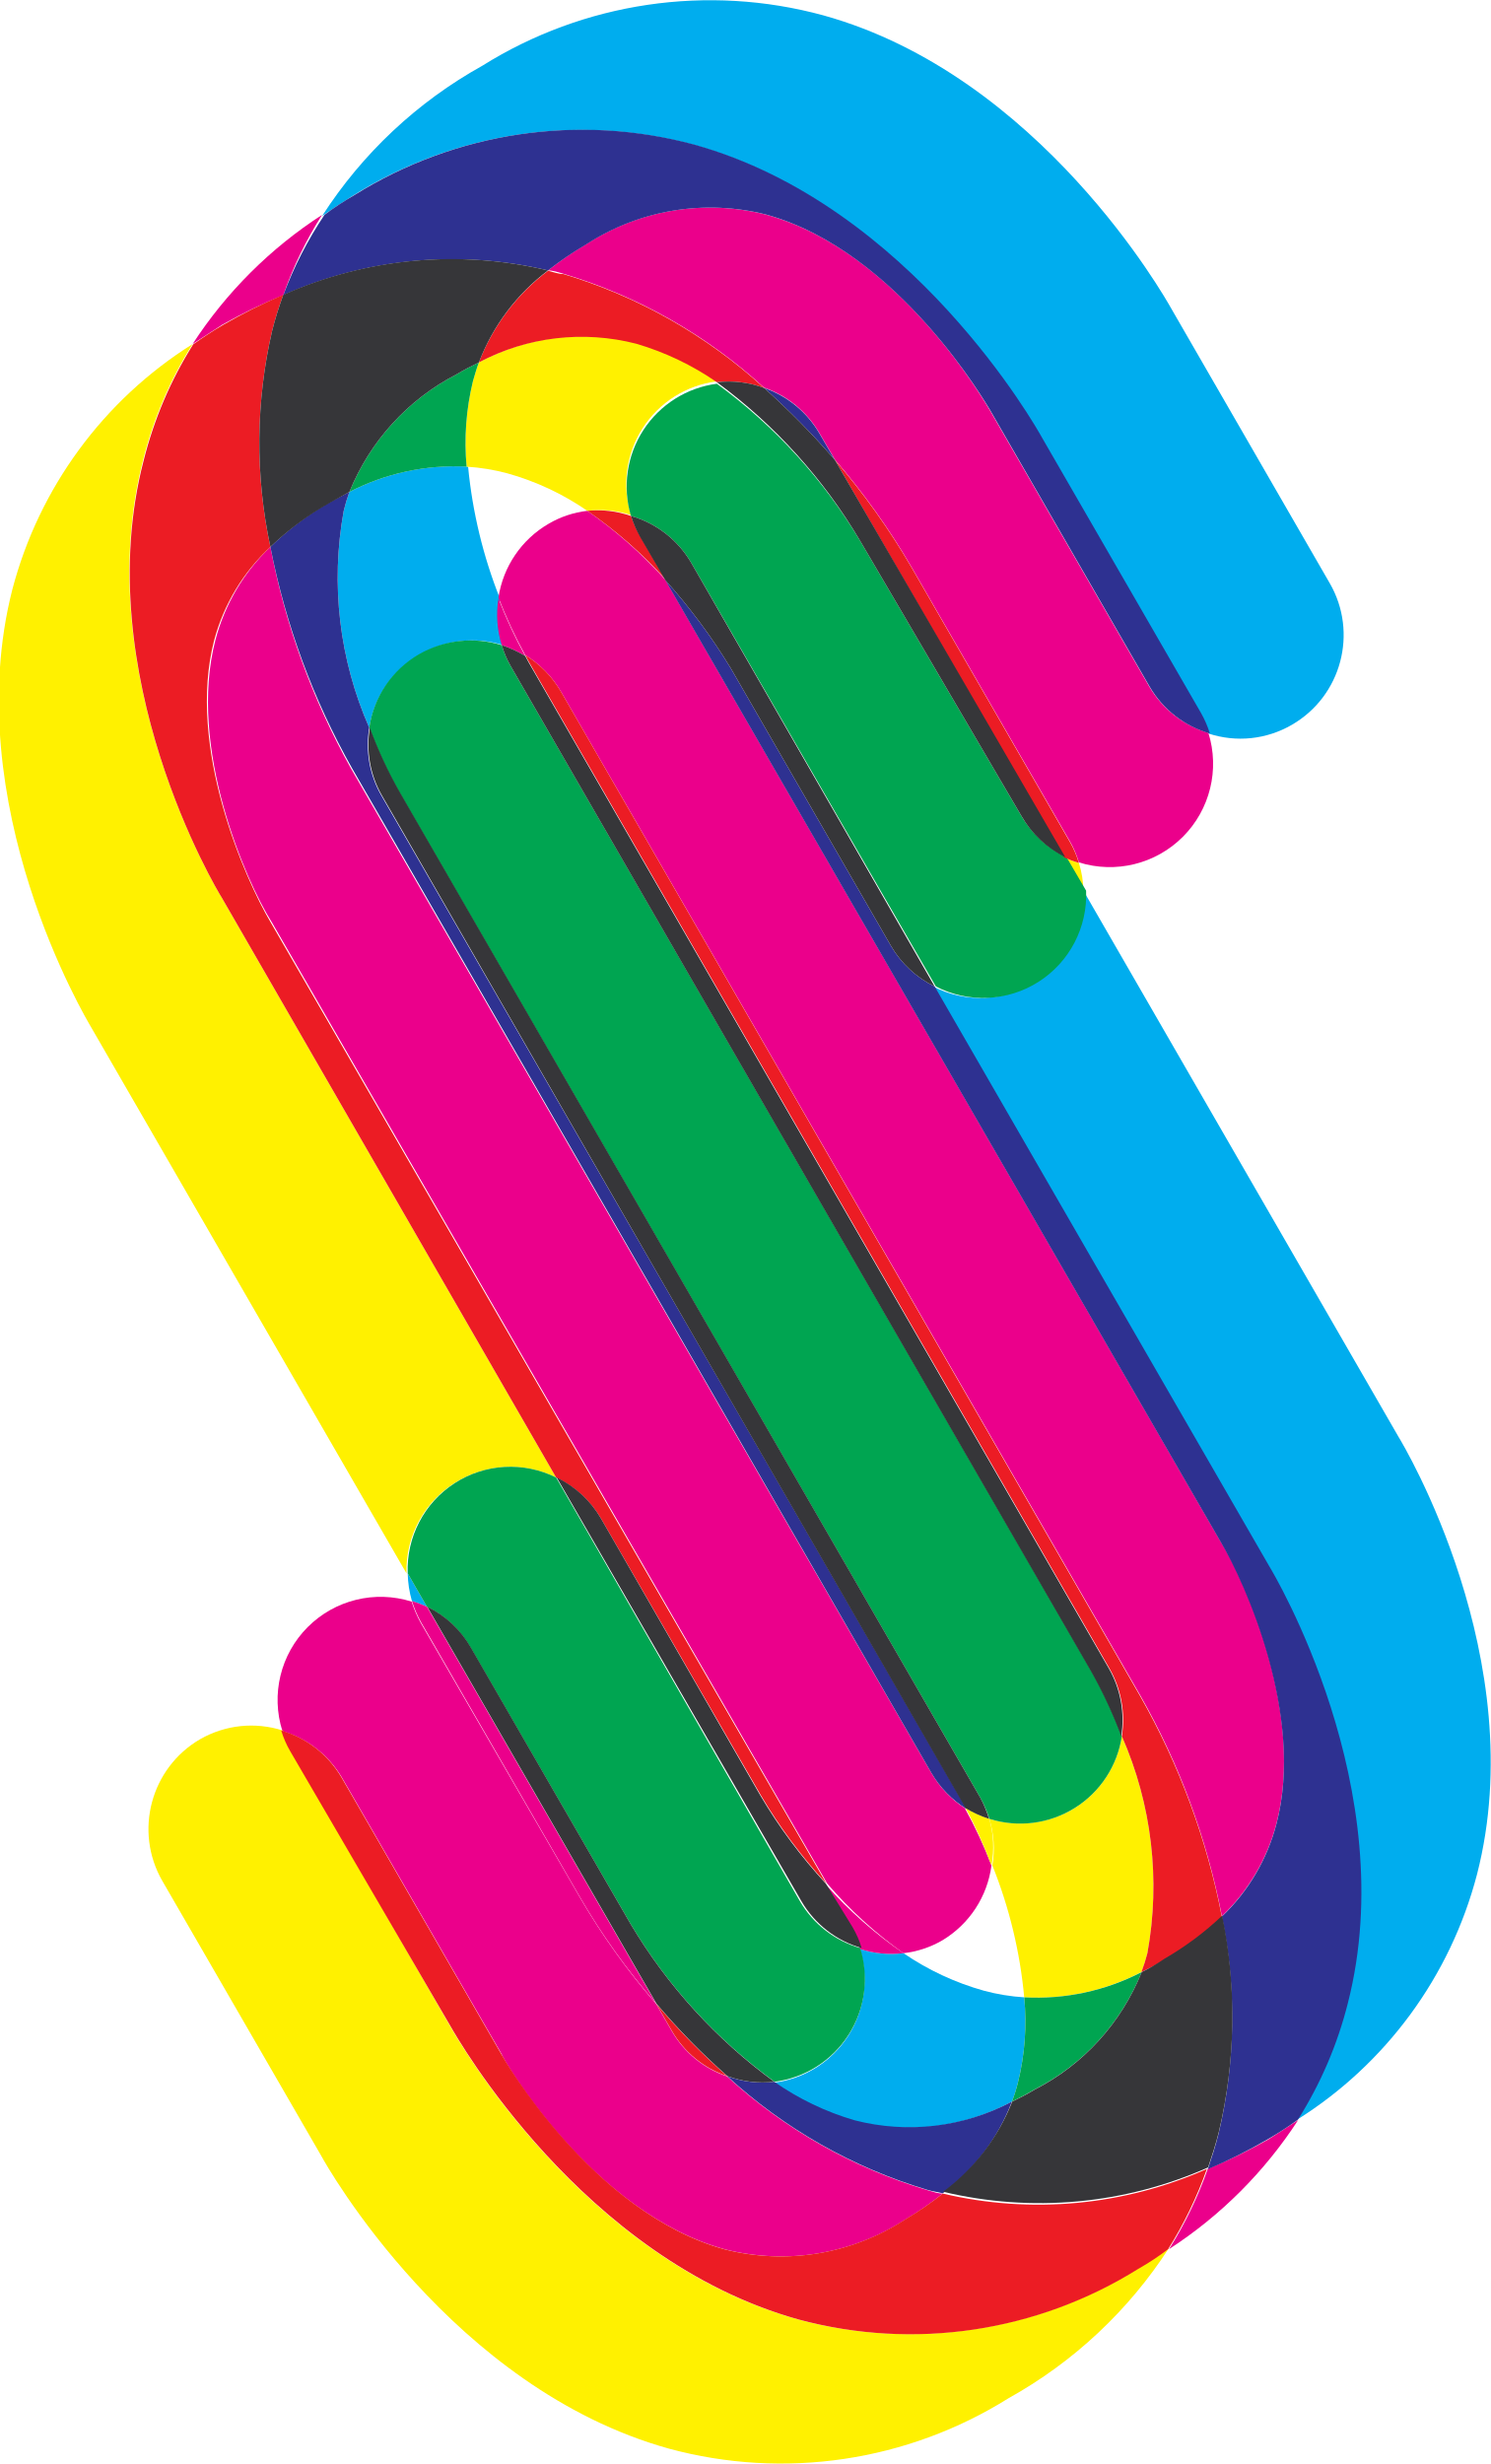
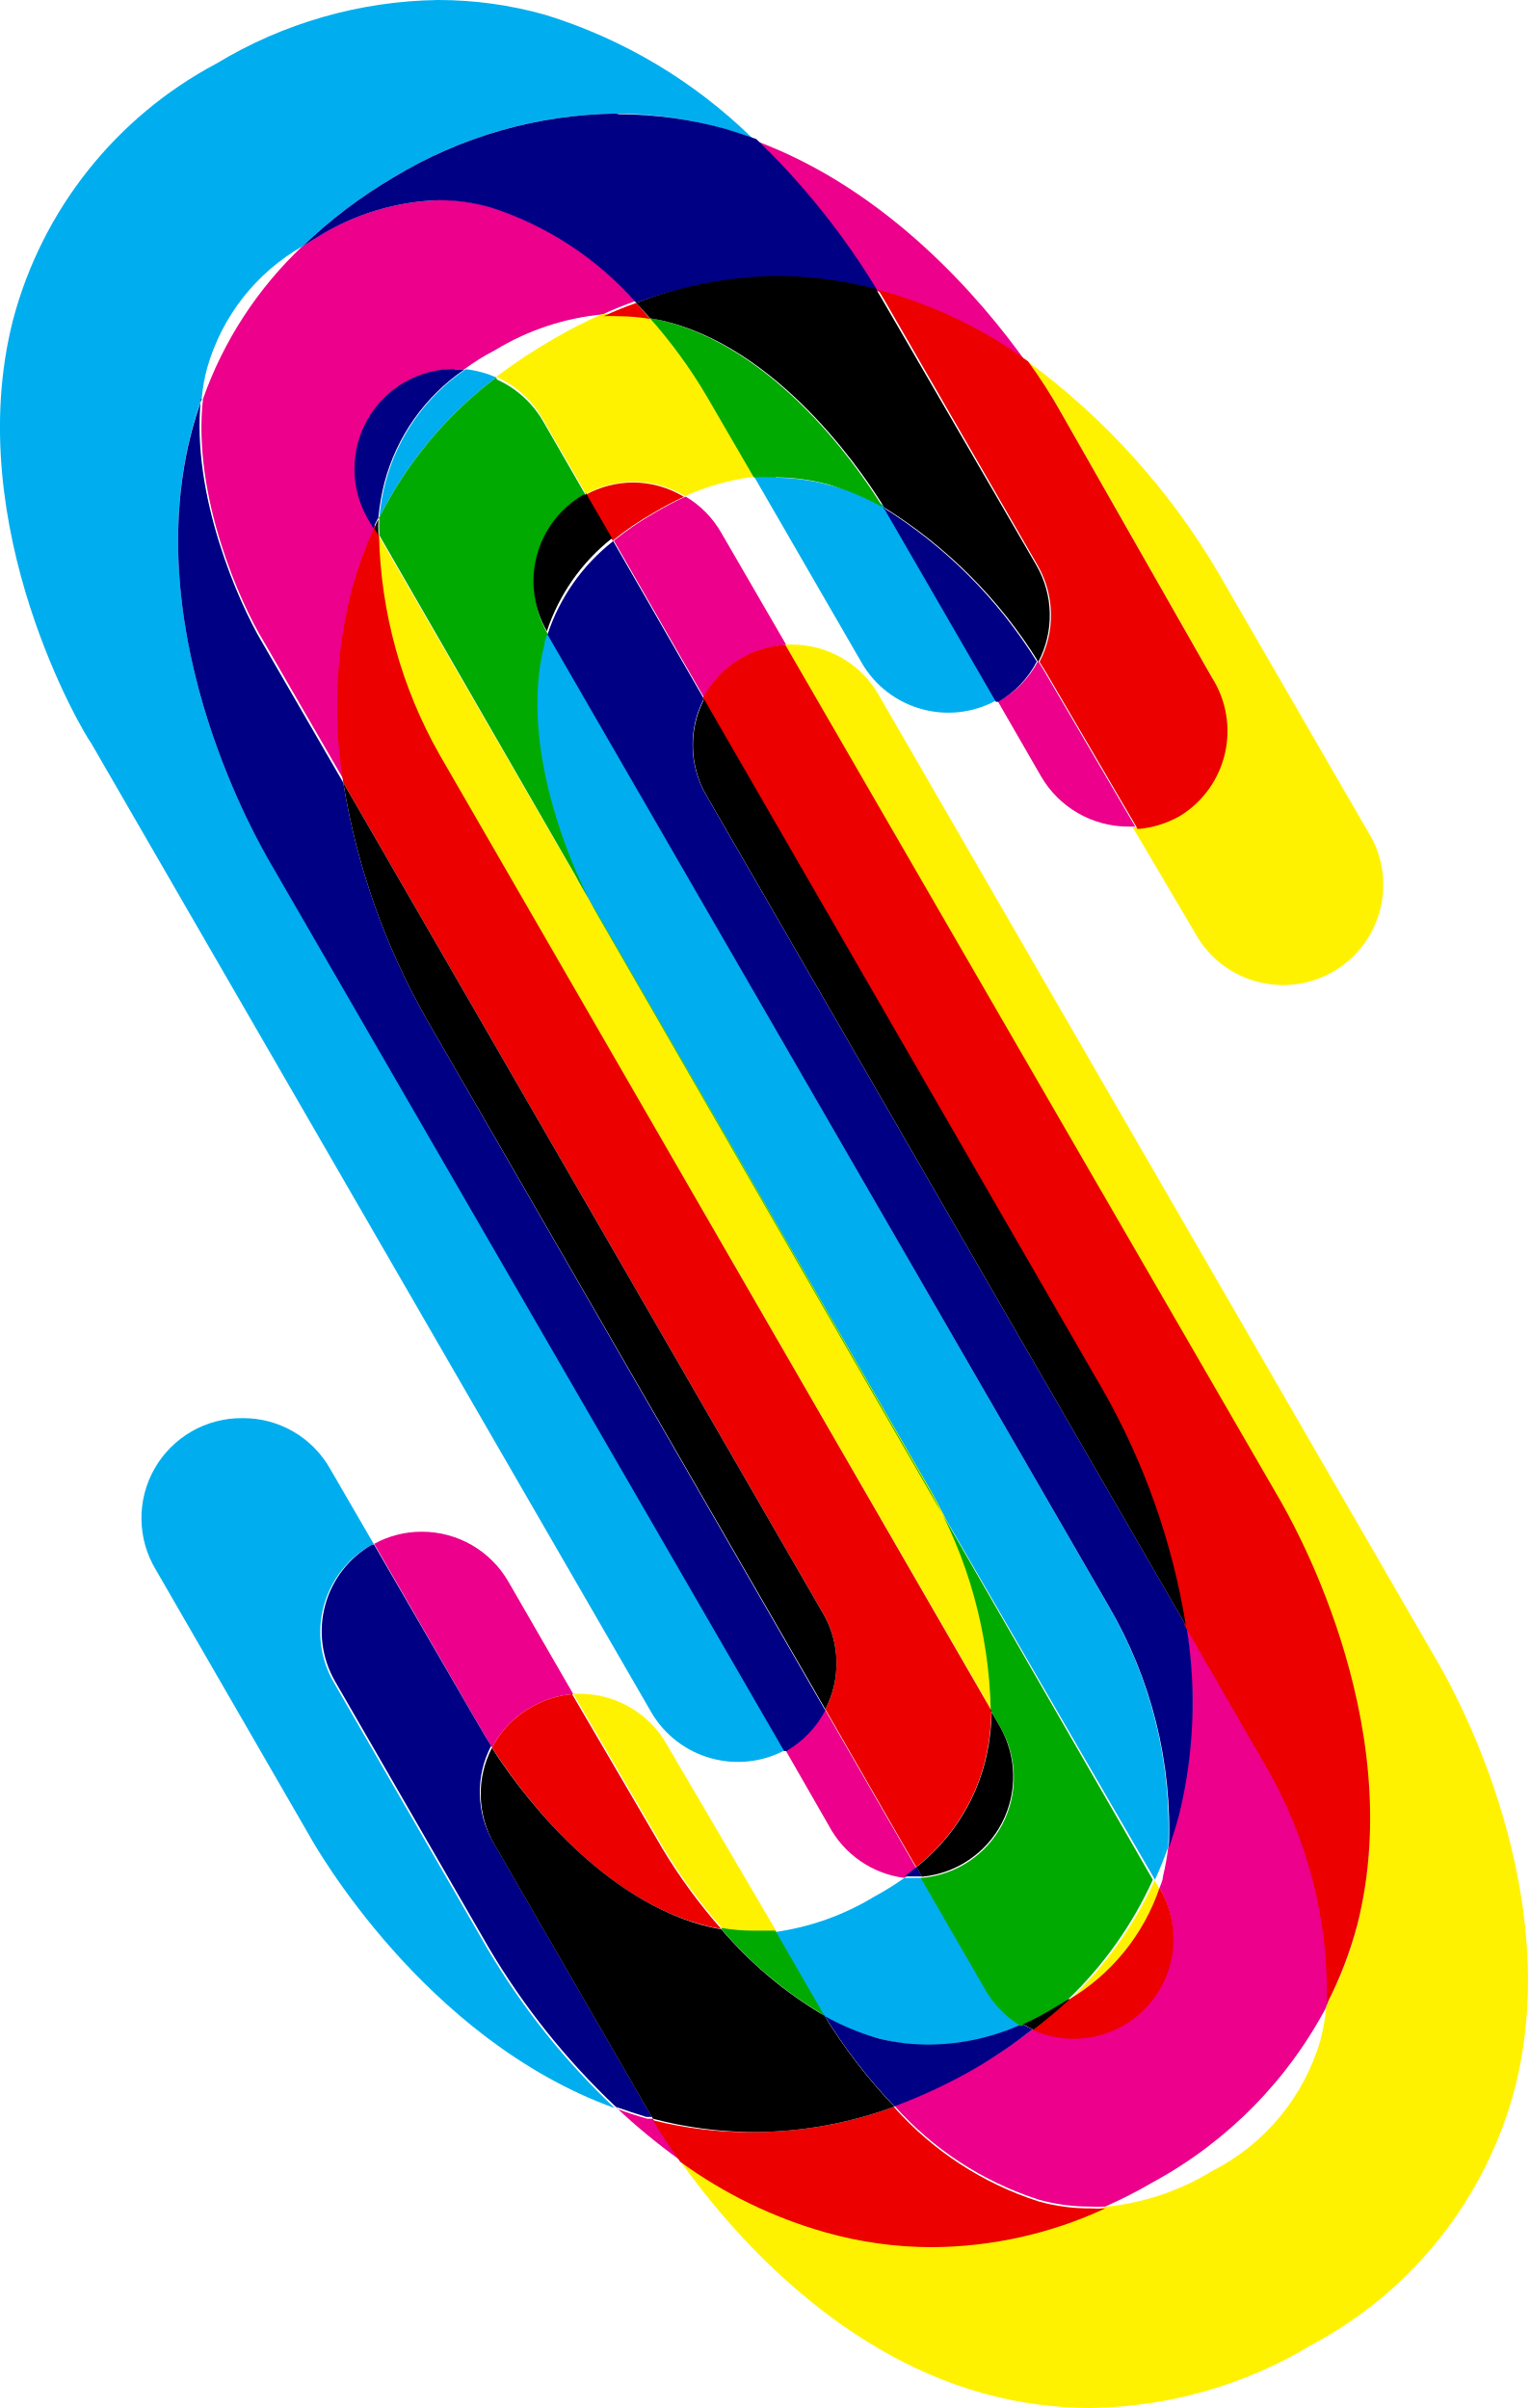
- <svg xmlns="http://www.w3.org/2000/svg" viewBox="0 0 49.62 82">
-   <defs>
-     <style>.cls-1{fill:none;}.cls-2{fill:#00adee;}.cls-3{fill:#eb008b;}.cls-4{fill:#2e3191;}.cls-5{fill:#fff100;}.cls-6{fill:#00a551;}.cls-7{fill:#ec1c24;}.cls-8{fill:#363639;}</style>
-   </defs>
-   <g id="Layer_2" data-name="Layer 2">
-     <g id="Layer_1-2" data-name="Layer 1">
-       <path class="cls-1" d="M15.53,15.53a16,16,0,0,0,1.06,4.39,3.43,3.43,0,0,1,1.67-2.46A3.28,3.28,0,0,1,19.55,17a8.9,8.9,0,0,0-2.67-1.28A7,7,0,0,0,15.53,15.53Z" />
-       <path class="cls-1" d="M31.37,64.54a3.27,3.27,0,0,1-1.3.43,9.07,9.07,0,0,0,2.68,1.28,6.81,6.81,0,0,0,1.34.22A15.61,15.61,0,0,0,33,62.08,3.42,3.42,0,0,1,31.37,64.54Z" />
-       <path class="cls-2" d="M11.63,16.37a5.79,5.79,0,0,0-.19.63,12.41,12.41,0,0,0,.85,7.22A3.39,3.39,0,0,1,14,21.77a3.47,3.47,0,0,1,2.75-.3,3.41,3.41,0,0,1-.11-1.55,16,16,0,0,1-1.06-4.39A7.63,7.63,0,0,0,11.63,16.37Z" />
-       <path class="cls-2" d="M23.05,4.81c7.23,2,11.41,9.44,11.58,9.75l5.29,9.16a3.52,3.52,0,0,1,.3.69A3.4,3.4,0,0,0,43,24.12a3.45,3.45,0,0,0,1.26-4.71l-5.28-9.15c-.18-.32-4.36-7.75-11.58-9.75A14.3,14.3,0,0,0,16.05,2.19a15,15,0,0,0-5.33,5c.33-.23.67-.45,1-.66A14.31,14.31,0,0,1,23.05,4.81Z" />
-       <path class="cls-2" d="M33.68,69.94a5.1,5.1,0,0,0,.2-.63,8.43,8.43,0,0,0,.21-2.84,6.81,6.81,0,0,1-1.34-.22A9.07,9.07,0,0,1,30.07,65a3.39,3.39,0,0,1-1.45-.14,3.45,3.45,0,0,1-2.85,4.45,9.15,9.15,0,0,0,2.67,1.28A7.28,7.28,0,0,0,33.68,69.94Z" />
-       <path class="cls-2" d="M13.57,52.36a3.6,3.6,0,0,0,.14.92,4.29,4.29,0,0,1,.5.19Z" />
-       <path class="cls-2" d="M46.55,47.82,36.06,29.64a3.43,3.43,0,0,1-5,3.19l11.14,19.3c.14.23,4.44,7.42,2.62,14.55a13.36,13.36,0,0,1-1.66,3.87,13.74,13.74,0,0,0,6-8.17C51,55.24,46.7,48.06,46.55,47.82Z" />
-       <path class="cls-3" d="M9.43,9.82a12.9,12.9,0,0,1,1.29-2.67,14.59,14.59,0,0,0-4.31,4.3c.34-.22.67-.44,1-.65A18.3,18.3,0,0,1,9.43,9.82Z" />
-       <path class="cls-3" d="M30.07,65a3.27,3.27,0,0,0,1.3-.43A3.42,3.42,0,0,0,33,62.08a14.87,14.87,0,0,0-.89-1.91A3.45,3.45,0,0,1,31,59L11.68,25.57A24.55,24.55,0,0,1,9,18.2a6.55,6.55,0,0,0-1.83,3.1c-.93,3.57,1,8,1.87,9.38l18.49,32A14.06,14.06,0,0,0,30.07,65Z" />
-       <path class="cls-3" d="M38.26,22.86l-5.32-9.22c-.06-.09-3-5.29-7.45-6.5a7.58,7.58,0,0,0-6,1A11.11,11.11,0,0,0,18.24,9c.17,0,.34.06.51.11a17.22,17.22,0,0,1,6.68,3.79,3.43,3.43,0,0,1,1.84,1.51l.52.89a23.82,23.82,0,0,1,2.54,3.56L35.61,28a3.28,3.28,0,0,1,.3.7,3.44,3.44,0,0,0,4.31-4.31A3.41,3.41,0,0,1,38.26,22.86Z" />
-       <path class="cls-4" d="M31,59a3.45,3.45,0,0,0,1.17,1.2,2.6,2.6,0,0,0-.13-.24L12.69,26.47a3.39,3.39,0,0,1-.4-2.25A12.41,12.41,0,0,1,11.44,17a5.79,5.79,0,0,1,.19-.63l-.74.39A9.9,9.9,0,0,0,9,18.2a24.55,24.55,0,0,0,2.72,7.37Z" />
-       <path class="cls-4" d="M18.24,9a11.11,11.11,0,0,1,1.26-.86,7.58,7.58,0,0,1,6-1c4.42,1.21,7.39,6.41,7.45,6.5l5.32,9.22a3.41,3.41,0,0,0,2,1.55,3.52,3.52,0,0,0-.3-.69l-5.29-9.16c-.17-.31-4.35-7.74-11.58-9.75a14.31,14.31,0,0,0-11.3,1.68c-.36.21-.7.43-1,.66A12.9,12.9,0,0,0,9.43,9.82,13.8,13.8,0,0,1,18.24,9Z" />
-       <path class="cls-3" d="M30.07,65a14.06,14.06,0,0,1-2.58-2.28l.83,1.45a3.21,3.21,0,0,1,.3.69A3.39,3.39,0,0,0,30.07,65Z" />
-       <path class="cls-4" d="M27.79,15.31l-.52-.89a3.43,3.43,0,0,0-1.84-1.51A26.4,26.4,0,0,1,27.79,15.31Z" />
-       <path class="cls-3" d="M11.37,59.14l5.32,9.21c0,.1,3,5.3,7.45,6.51a7.58,7.58,0,0,0,6-1A11,11,0,0,0,31.38,73c-.16,0-.33-.06-.5-.11a17.08,17.08,0,0,1-6.68-3.79,3.36,3.36,0,0,1-1.84-1.51l-.52-.9a23.17,23.17,0,0,1-2.54-3.55L14,54a3.88,3.88,0,0,1-.3-.7,3.43,3.43,0,0,0-4.3,4.31A3.44,3.44,0,0,1,11.37,59.14Z" />
-       <path class="cls-3" d="M19.55,17a3.28,3.28,0,0,0-1.29.43,3.43,3.43,0,0,0-1.67,2.46,16.37,16.37,0,0,0,.89,1.91A3.48,3.48,0,0,1,18.66,23l19.28,33.4a24.12,24.12,0,0,1,2.73,7.37,6.53,6.53,0,0,0,1.82-3.1c.93-3.57-1-8-1.87-9.38l-18.48-32A14.83,14.83,0,0,0,19.55,17Z" />
-       <path class="cls-3" d="M40.2,72.18a13.43,13.43,0,0,1-1.29,2.67,14.56,14.56,0,0,0,4.3-4.3c-.33.22-.67.44-1,.65A18.17,18.17,0,0,1,40.2,72.18Z" />
-       <path class="cls-3" d="M16.7,21.47a3.93,3.93,0,0,1,.78.36,16.37,16.37,0,0,1-.89-1.91A3.41,3.41,0,0,0,16.7,21.47Z" />
-       <path class="cls-4" d="M33.68,69.94a7.28,7.28,0,0,1-5.24.62,9.15,9.15,0,0,1-2.67-1.28,3.34,3.34,0,0,1-1.57-.19,17.08,17.08,0,0,0,6.68,3.79c.17.05.34.07.5.11A6.85,6.85,0,0,0,33.68,69.94Z" />
-       <path class="cls-3" d="M19.3,63.13a23.17,23.17,0,0,0,2.54,3.55L14.21,53.47a4.29,4.29,0,0,0-.5-.19,3.88,3.88,0,0,0,.3.7Z" />
-       <path class="cls-4" d="M42.25,52.13,31.11,32.83a3.41,3.41,0,0,1-1.46-1.36l-5.32-9.22a19.72,19.72,0,0,0-2.19-2.95l18.48,32c.84,1.4,2.8,5.81,1.87,9.38a6.53,6.53,0,0,1-1.82,3.1A16.67,16.67,0,0,1,40.56,71c-.1.41-.23.8-.36,1.19a18.17,18.17,0,0,0,2-1c.36-.21.7-.43,1-.65a13.36,13.36,0,0,0,1.66-3.87C46.69,59.55,42.39,52.36,42.25,52.13Z" />
-       <path class="cls-5" d="M15.27,49.27a3.45,3.45,0,0,1,3.24-.1L7.38,29.87c-.15-.23-4.45-7.42-2.62-14.55a13.34,13.34,0,0,1,1.65-3.87,13.78,13.78,0,0,0-6,8.17c-1.82,7.14,2.48,14.32,2.62,14.56l10.5,18.18A3.43,3.43,0,0,1,15.27,49.27Z" />
-       <path class="cls-5" d="M36.06,29.64a3.22,3.22,0,0,0-.15-.92,4.29,4.29,0,0,1-.5-.19Z" />
-       <path class="cls-5" d="M15.94,12.06c-.08.21-.14.42-.2.63a8.7,8.7,0,0,0-.21,2.84,7,7,0,0,1,1.35.22A8.9,8.9,0,0,1,19.55,17a3.38,3.38,0,0,1,1.45.14,3.45,3.45,0,0,1,2.86-4.45,9.33,9.33,0,0,0-2.68-1.28A7.29,7.29,0,0,0,15.94,12.06Z" />
-       <path class="cls-6" d="M15.53,15.53a8.7,8.7,0,0,1,.21-2.84c.06-.21.12-.42.2-.63-.25.12-.5.25-.75.4a7.62,7.62,0,0,0-3.56,3.91A7.63,7.63,0,0,1,15.53,15.53Z" />
-       <path class="cls-6" d="M34,27.16,28.63,18a17.76,17.76,0,0,0-4.77-5.23A3.45,3.45,0,0,0,21,17.17a3.41,3.41,0,0,1,2,1.55l8.15,14.11a3.43,3.43,0,0,0,5-3.19l-.65-1.11A3.43,3.43,0,0,1,34,27.16Z" />
-       <path class="cls-6" d="M15.67,54.84,21,64.05a17.7,17.7,0,0,0,4.78,5.23,3.45,3.45,0,0,0,2.85-4.45,3.41,3.41,0,0,1-2-1.55L18.51,49.17a3.42,3.42,0,0,0-4.94,3.19l.64,1.11A3.38,3.38,0,0,1,15.67,54.84Z" />
-       <path class="cls-7" d="M15.94,12.06a7.29,7.29,0,0,1,5.24-.62,9.33,9.33,0,0,1,2.68,1.28,3.36,3.36,0,0,1,1.57.19,17.22,17.22,0,0,0-6.68-3.79c-.17,0-.34-.07-.51-.11A6.92,6.92,0,0,0,15.94,12.06Z" />
-       <path class="cls-7" d="M30.33,18.87a23.82,23.82,0,0,0-2.54-3.56l7.62,13.22a4.29,4.29,0,0,0,.5.19,3.28,3.28,0,0,0-.3-.7Z" />
-       <path class="cls-7" d="M7.38,29.87l11.13,19.3A3.43,3.43,0,0,1,20,50.53l5.32,9.21a17.23,17.23,0,0,0,2.19,2.95L9,30.68c-.83-1.4-2.8-5.81-1.87-9.38A6.55,6.55,0,0,1,9,18.2,16.5,16.5,0,0,1,9.06,11a11.74,11.74,0,0,1,.37-1.19,18.3,18.3,0,0,0-2,1c-.36.21-.69.43-1,.65a13.34,13.34,0,0,0-1.65,3.87C2.93,22.45,7.23,29.64,7.38,29.87Z" />
-       <path class="cls-8" d="M11.63,16.37a7.62,7.62,0,0,1,3.56-3.91c.25-.15.5-.28.75-.4A6.92,6.92,0,0,1,18.24,9a13.8,13.8,0,0,0-8.81.81A11.74,11.74,0,0,0,9.06,11,16.5,16.5,0,0,0,9,18.2a9.9,9.9,0,0,1,1.93-1.44Z" />
-       <path class="cls-8" d="M23.86,12.72A17.76,17.76,0,0,1,28.63,18L34,27.16a3.43,3.43,0,0,0,1.46,1.37L27.79,15.31a26.4,26.4,0,0,0-2.36-2.4A3.36,3.36,0,0,0,23.86,12.72Z" />
-       <path class="cls-8" d="M27.49,62.69a17.23,17.23,0,0,1-2.19-2.95L20,50.53a3.43,3.43,0,0,0-1.47-1.36l8.15,14.11a3.41,3.41,0,0,0,2,1.55,3.21,3.21,0,0,0-.3-.69Z" />
-       <path class="cls-7" d="M21,17.17A3.38,3.38,0,0,0,19.55,17a14.83,14.83,0,0,1,2.59,2.27l-.84-1.44A3.79,3.79,0,0,1,21,17.17Z" />
-       <path class="cls-7" d="M21.84,66.68l.52.9a3.36,3.36,0,0,0,1.84,1.51A23,23,0,0,1,21.84,66.68Z" />
-       <path class="cls-8" d="M25.77,69.28A17.7,17.7,0,0,1,21,64.05l-5.32-9.21a3.38,3.38,0,0,0-1.46-1.37l7.63,13.21a23,23,0,0,0,2.36,2.41A3.34,3.34,0,0,0,25.77,69.28Z" />
-       <path class="cls-8" d="M21,17.17a3.79,3.79,0,0,0,.3.69l.84,1.44a19.72,19.72,0,0,1,2.19,2.95l5.32,9.22a3.41,3.41,0,0,0,1.46,1.36L23,18.72A3.41,3.41,0,0,0,21,17.17Z" />
-       <path class="cls-5" d="M26.57,77.19c-7.22-2-11.4-9.44-11.58-9.75L9.71,58.28a3.21,3.21,0,0,1-.3-.69,3.42,3.42,0,0,0-2.75.29A3.46,3.46,0,0,0,5.4,62.59l5.29,9.15c.17.32,4.35,7.74,11.58,9.75a14.27,14.27,0,0,0,11.3-1.68,15.08,15.08,0,0,0,5.34-5c-.34.23-.67.45-1,.66A14.31,14.31,0,0,1,26.57,77.19Z" />
-       <path class="cls-5" d="M35.67,60.23a3.45,3.45,0,0,1-2.74.3,3.4,3.4,0,0,1,.1,1.55,15.61,15.61,0,0,1,1.06,4.39,7.61,7.61,0,0,0,3.9-.84,5.8,5.8,0,0,0,.2-.63,12.41,12.41,0,0,0-.85-7.22A3.43,3.43,0,0,1,35.67,60.23Z" />
-       <path class="cls-6" d="M17,22.17a3.28,3.28,0,0,1-.3-.7,3.47,3.47,0,0,0-2.75.3,3.39,3.39,0,0,0-1.66,2.45,14.35,14.35,0,0,0,1,2.15L32.63,59.83a3.88,3.88,0,0,1,.3.7,3.42,3.42,0,0,0,4.41-2.75,15.43,15.43,0,0,0-1-2.15Z" />
-       <path class="cls-6" d="M34.09,66.47a8.43,8.43,0,0,1-.21,2.84,5.1,5.1,0,0,1-.2.63c.25-.12.5-.25.75-.4A7.53,7.53,0,0,0,38,65.63,7.61,7.61,0,0,1,34.09,66.47Z" />
-       <path class="cls-5" d="M32.93,60.53a3.76,3.76,0,0,1-.79-.36A14.87,14.87,0,0,1,33,62.08,3.4,3.4,0,0,0,32.93,60.53Z" />
-       <path class="cls-8" d="M32.63,59.83,13.31,26.37a14.35,14.35,0,0,1-1-2.15,3.39,3.39,0,0,0,.4,2.25L32,59.93a2.6,2.6,0,0,1,.13.24,3.76,3.76,0,0,0,.79.36A3.88,3.88,0,0,0,32.63,59.83Z" />
-       <path class="cls-7" d="M31.38,73a11,11,0,0,1-1.25.86,7.58,7.58,0,0,1-6,1c-4.43-1.21-7.4-6.41-7.45-6.51l-5.32-9.21a3.44,3.44,0,0,0-2-1.55,3.21,3.21,0,0,0,.3.69L15,67.44c.18.31,4.36,7.74,11.58,9.75a14.31,14.31,0,0,0,11.3-1.68c.37-.21.7-.43,1-.66a13.43,13.43,0,0,0,1.29-2.67A13.82,13.82,0,0,1,31.38,73Z" />
-       <path class="cls-7" d="M18.66,23a3.48,3.48,0,0,0-1.18-1.2l.13.24L36.93,55.53a3.46,3.46,0,0,1,.41,2.25A12.41,12.41,0,0,1,38.19,65a5.8,5.8,0,0,1-.2.63q.38-.18.75-.39a10.21,10.21,0,0,0,1.93-1.44,24.12,24.12,0,0,0-2.73-7.37Z" />
-       <path class="cls-8" d="M17,22.17,36.32,55.63a15.43,15.43,0,0,1,1,2.15,3.46,3.46,0,0,0-.41-2.25L17.61,22.07l-.13-.24a3.93,3.93,0,0,0-.78-.36A3.28,3.28,0,0,0,17,22.17Z" />
-       <path class="cls-8" d="M38,65.63a7.53,7.53,0,0,1-3.56,3.91c-.25.15-.5.28-.75.4a6.85,6.85,0,0,1-2.3,3,13.82,13.82,0,0,0,8.82-.81c.13-.39.26-.78.36-1.19a16.67,16.67,0,0,0,.11-7.19,10.21,10.21,0,0,1-1.93,1.44Q38.37,65.45,38,65.63Z" />
-     </g>
-   </g>
+ <svg xmlns="http://www.w3.org/2000/svg" viewBox="0 0 50.47 79.5">
+   <path d="m27.24 56.43a3.36 3.36 0 0 1 -1.24 1.34h-.08l1.44 2.51a3.3 3.3 0 0 0 2.49 1.72l.4-.31-3-5.21m7-34.63a3.25 3.25 0 0 1 -1.25 1.28h-.08l1.44 2.5a3.33 3.33 0 0 0 2.87 1.66h.24l-3-5.13-.24-.39m-19.75-15.16a8 8 0 0 0 -4 1.21l-.49.3a12.79 12.79 0 0 0 -3.29 5.05c-.36 3.21 1.25 6.78 2 8l2.7 4.67a15.6 15.6 0 0 1 .23-6.17 12.53 12.53 0 0 1 .79-2.23l-.18-.31a3.3 3.3 0 0 1 2.76-4.95h.34c.29-.21.61-.42 1-.62a8.32 8.32 0 0 1 3.55-1.18c.36-.17.72-.31 1.08-.44a10.8 10.8 0 0 0 -4.76-3.1 6.3 6.3 0 0 0 -1.71-.24m10.41-2a24.45 24.45 0 0 1 4 5l.2.06a15 15 0 0 1 4.78 2.33c-1.52-2.14-4.61-5.75-9-7.36" fill="#ec008c" />
+   <path d="m20.33 69.57a20.78 20.78 0 0 0 2.12 1.75c-.42-.6-.73-1.08-.9-1.37h-.19c-.35-.1-.69-.21-1-.33m18.78-15.96a15.6 15.6 0 0 1 -.23 6.17c-.1.39-.22.77-.35 1.14a8.37 8.37 0 0 1 -.18 1c0 .12-.07.24-.11.36a3.3 3.3 0 0 1 -1.21 4.51 3.27 3.27 0 0 1 -1.65.44 3.34 3.34 0 0 1 -1.33-.28 17.1 17.1 0 0 1 -1.88 1.26 17.52 17.52 0 0 1 -2.68 1.26 10.8 10.8 0 0 0 4.76 3.1 6.18 6.18 0 0 0 1.71.23 4.1 4.1 0 0 0 .49 0 16.18 16.18 0 0 0 1.6-.82 14.09 14.09 0 0 0 5.75-5.87 14.89 14.89 0 0 0 -2-7.84l-2.69-4.67m-25.22-3.08a3.24 3.24 0 0 0 -1.57.4l3.65 6.33.24.4a3.21 3.21 0 0 1 1.28-1.33 3.28 3.28 0 0 1 1.4-.44l-2.14-3.71a3.29 3.29 0 0 0 -2.86-1.65m8.69-34.17a11.35 11.35 0 0 0 -1 .53 10 10 0 0 0 -1.35.92l3 5.22a3.23 3.23 0 0 1 1.28-1.34 3.36 3.36 0 0 1 1.41-.44l-2.15-3.71a3.28 3.28 0 0 0 -1.16-1.18" fill="#ec008c" />
+   <path d="m25.6 15.72a5.79 5.79 0 0 0 -.72 0l3.56 6.16a3.3 3.3 0 0 0 4.43 1.25l-3.66-6.33s0-.05-.07-.13a8.54 8.54 0 0 0 -1.82-.67 6.72 6.72 0 0 0 -1.72-.23m-11.15-15.77a14.51 14.51 0 0 0 -7.31 2.1 13.49 13.49 0 0 0 -6.71 8.46c-1.75 6.85 2.38 13.74 2.57 13.96l18.49 32a3.31 3.31 0 0 0 4.44 1.25l-17.11-29.49c-.13-.23-4.26-7.12-2.51-14 .1-.39.22-.77.35-1.14a5.67 5.67 0 0 1 .18-1 6.76 6.76 0 0 1 3.16-4.02 16.08 16.08 0 0 1 3-2.27 14.51 14.51 0 0 1 7.31-2.1 13.36 13.36 0 0 1 3.53.49c.35.1.69.21 1 .33a16.88 16.88 0 0 0 -6.84-4.08 13 13 0 0 0 -3.55-.49" fill="#00aeef" />
+   <path d="m29.14 16.71c0 .08.07.12.07.13l3.66 6.33h.08a3.25 3.25 0 0 0 1.27-1.33 15.82 15.82 0 0 0 -5.08-5.09m-22.48-3.58c-.13.37-.25.75-.35 1.14-1.75 6.85 2.38 13.74 2.51 14l17.06 29.5h.08a3.36 3.36 0 0 0 1.28-1.34l-13.17-22.84a23.38 23.38 0 0 1 -2.74-7.79l-2.7-4.67c-.72-1.22-2.33-4.79-2-8m13.7-9.42a14.51 14.51 0 0 0 -7.33 2.1 16.08 16.08 0 0 0 -3 2.27l.49-.3a8 8 0 0 1 4-1.21 6.3 6.3 0 0 1 1.71.24 10.8 10.8 0 0 1 4.8 3.15 13.5 13.5 0 0 1 4.63-.84 13 13 0 0 1 3.33.43 24.45 24.45 0 0 0 -4-5c-.34-.12-.68-.23-1-.33a13.36 13.36 0 0 0 -3.53-.49" fill="#000085" />
+   <path d="m29.85 62a9.91 9.91 0 0 1 -1 .62 8.59 8.59 0 0 1 -3.3 1.17l1.54 2.67.08.13a8.33 8.33 0 0 0 1.83.71 6.7 6.7 0 0 0 1.71.23 7.44 7.44 0 0 0 3-.68 3.31 3.31 0 0 1 -1.17-1.18l-2.11-3.67h-.24zm-21.85-15.18a3.3 3.3 0 0 0 -2.86 5l5.07 8.78c.16.29 3.78 6.73 10.08 9a24.06 24.06 0 0 1 -4.2-5.26l-5.07-8.79a3.3 3.3 0 0 1 1.25-4.55h.08l-1.45-2.5a3.29 3.29 0 0 0 -2.9-1.68m10-25.9c0 .12-.07.24-.1.36-.89 3.43 1 7.65 1.79 9l18.43 31.78c.16-.35.31-.72.44-1.09a14.63 14.63 0 0 0 -2-8l-18.49-32.05m-2.7-8.73a6.54 6.54 0 0 0 -2.65 3.74 7.27 7.27 0 0 0 -.2 1.15 13.26 13.26 0 0 1 3.86-4.62 3.51 3.51 0 0 0 -1-.27" fill="#00aeef" />
+   <path d="m30.25 61.64-.4.31h.34.24l-.18-.32m-15.25-49.45a3.3 3.3 0 0 0 -2.86 4.95l.18.31c.05-.12.11-.24.17-.36a7.27 7.27 0 0 1 .2-1.15 6.54 6.54 0 0 1 2.65-3.74h-.34" fill="#000085" />
+   <path d="m27.21 66.54a17.69 17.69 0 0 0 2.31 3 17.52 17.52 0 0 0 2.68-1.26 17.1 17.1 0 0 0 1.88-1.28 2.79 2.79 0 0 1 -.34-.18 7.44 7.44 0 0 1 -3 .68 6.7 6.7 0 0 1 -1.74-.2 8.33 8.33 0 0 1 -1.82-.76m-14.83-15.54h-.08a3.3 3.3 0 0 0 -1.21 4.51l5.07 8.79a24.06 24.06 0 0 0 4.2 5.26c.34.12.68.23 1 .33h.19l-.17-.29-5.07-8.78a3.3 3.3 0 0 1 -.07-3.18l-.21-.34zm7.87-33.12a6.51 6.51 0 0 0 -2.15 3.07l18.51 32.05a14.63 14.63 0 0 1 2 8c.13-.37.25-.75.35-1.14a15.6 15.6 0 0 0 .23-6.17l-15.86-27.45a3.31 3.31 0 0 1 -.07-3.17l-3-5.22" fill="#000085" />
+   <path d="m38.12 62.06a12.81 12.81 0 0 1 -2.85 4 6.85 6.85 0 0 0 3-3.69l-.15-.27m-25.63-44.43a15.35 15.35 0 0 0 2 7.25l18.24 31.55a15.25 15.25 0 0 0 -2-7.24zm21.4-5.74a16.63 16.63 0 0 1 1.11 1.66l5 8.78a3.29 3.29 0 0 1 -1.2 4.51 3.36 3.36 0 0 1 -1.41.44l2.17 3.68a3.31 3.31 0 0 0 5.73-3.3l-5.08-8.79a23.41 23.41 0 0 0 -6.32-7m-13.54-1.54a3.85 3.85 0 0 0 -.48 0 16.13 16.13 0 0 0 -1.6.82 17.68 17.68 0 0 0 -1.89 1.25 3.35 3.35 0 0 1 1.52 1.37l1.44 2.5a3.3 3.3 0 0 1 3.27.07 8 8 0 0 1 2.27-.64l-1.55-2.67a16.42 16.42 0 0 0 -1.92-2.63 6.23 6.23 0 0 0 -1.06-.09" fill="#fff200" />
+   <path d="m12.35 17.44a12.53 12.53 0 0 0 -.79 2.23 15.6 15.6 0 0 0 -.23 6.17l15.83 27.42a3.28 3.28 0 0 1 .08 3.17l3 5.21a6.47 6.47 0 0 0 2.25-3.42 7.37 7.37 0 0 0 .23-1.75l-18.21-31.55a15.35 15.35 0 0 1 -2-7.25l-.14-.23m8.63-7.44c-.36.13-.72.27-1.08.44a3.85 3.85 0 0 1 .48 0 6.23 6.23 0 0 1 1.06.09zm8-.41.18.3 5.07 8.78a3.3 3.3 0 0 1 .06 3.18l.24.39 3 5.13a3.36 3.36 0 0 0 1.41-.44 3.29 3.29 0 0 0 1.04-4.56l-5-8.78a16.63 16.63 0 0 0 -1.07-1.66 15 15 0 0 0 -4.82-2.33l-.2-.06" fill="#ec0000" />
+   <path d="m38.27 62.33a6.85 6.85 0 0 1 -3 3.69 14.71 14.71 0 0 1 -1.19 1 3.34 3.34 0 0 0 1.35.29 3.27 3.27 0 0 0 1.65-.44 3.3 3.3 0 0 0 1.21-4.51m-17.38-46.43a3.3 3.3 0 0 0 -1.57.4l.88 1.52a10 10 0 0 1 1.35-.92 11.35 11.35 0 0 1 1-.53 3.27 3.27 0 0 0 -1.7-.47" fill="#ec0000" />
+   <path d="m21.41 10.46a16.42 16.42 0 0 1 1.92 2.63l1.55 2.67a5.79 5.79 0 0 1 .72 0 6.72 6.72 0 0 1 1.72.23 8.54 8.54 0 0 1 1.82.76c-.49-.8-3.2-5.05-7.07-6.11a5.18 5.18 0 0 0 -.66-.14" fill="#0a0" />
+   <path d="m11.33 25.84a23.38 23.38 0 0 0 2.74 7.79l13.17 22.8a3.28 3.28 0 0 0 -.08-3.17zm14.25-16.73a13.5 13.5 0 0 0 -4.58.89l.46.51a5.18 5.18 0 0 1 .66.14c3.87 1.06 6.58 5.31 7.07 6.11a15.82 15.82 0 0 1 5.08 5.09 3.3 3.3 0 0 0 -.06-3.18l-5.12-8.83-.18-.3a13 13 0 0 0 -3.33-.43" />
+   <path d="m16.38 12.46a13.26 13.26 0 0 0 -3.86 4.62 5.83 5.83 0 0 0 0 .59l18.18 31.56a15.25 15.25 0 0 1 2 7.24l.3.53a3.32 3.32 0 0 1 -2.61 5l2.14 3.71a3.31 3.31 0 0 0 1.17 1.18 9.17 9.17 0 0 0 1-.53l.5-.3a12.81 12.81 0 0 0 2.85-4l-18.29-31.79c-.8-1.34-2.68-5.56-1.79-9 0-.12.06-.24.1-.36a3.3 3.3 0 0 1 1.21-4.51h.08l-1.44-2.5a3.35 3.35 0 0 0 -1.52-1.37" fill="#0a0" />
+   <path d="m32.73 56.47a7.37 7.37 0 0 1 -.23 1.75 6.47 6.47 0 0 1 -2.25 3.42l.18.32a3.32 3.32 0 0 0 2.57-4.96l-.31-.54m-20.17-39.38c-.06.12-.12.24-.17.36l.14.23a5.83 5.83 0 0 1 0-.59" />
+   <path d="m35.27 66-.5.3a9.17 9.17 0 0 1 -1 .53 2.79 2.79 0 0 0 .34.18 14.71 14.71 0 0 0 1.19-1m-15.96-49.68h-.08a3.3 3.3 0 0 0 -1.21 4.51 6.51 6.51 0 0 1 2.15-3.07l-.88-1.52" />
+   <path d="m19.17 55.92h-.25l3 5.13a18 18 0 0 0 1.93 2.63 6.2 6.2 0 0 0 1.05.09h.73l-3.63-6.19a3.3 3.3 0 0 0 -2.86-1.66m7-34.64h-.24l16.37 28.34c.14.23 4.26 7.12 2.51 14a13.11 13.11 0 0 1 -1 2.59 7.27 7.27 0 0 1 -.2 1.15 7.06 7.06 0 0 1 -3.58 4.32 8.28 8.28 0 0 1 -3.54 1.18 13.76 13.76 0 0 1 -5.72 1.28 12.94 12.94 0 0 1 -3.52-.49 15.15 15.15 0 0 1 -4.79-2.33c1.64 2.3 5.09 6.32 10 7.69a13.29 13.29 0 0 0 3.57.49 14.51 14.51 0 0 0 7.32-2.1 13.48 13.48 0 0 0 6.68-8.46c1.75-6.85-2.37-13.74-2.51-14l-18.49-32a3.3 3.3 0 0 0 -2.86-1.66" fill="#fff200" />
+   <path d="m29.52 69.55a13.51 13.51 0 0 1 -4.64.84 13.13 13.13 0 0 1 -3.33-.39c.17.29.48.77.9 1.37a15.15 15.15 0 0 0 4.79 2.33 12.94 12.94 0 0 0 3.52.49 13.76 13.76 0 0 0 5.72-1.28 4.1 4.1 0 0 1 -.49 0 6.18 6.18 0 0 1 -1.71-.23 10.8 10.8 0 0 1 -4.76-3.1m-10.6-13.65a3.28 3.28 0 0 0 -1.4.44 3.21 3.21 0 0 0 -1.28 1.33c.77 1.21 3.35 4.87 6.91 5.84q.33.09.66.15a18 18 0 0 1 -1.93-2.63l-3-5.13m7-34.64a3.36 3.36 0 0 0 -1.41.44 3.23 3.23 0 0 0 -1.28 1.34l13.16 22.8a23.17 23.17 0 0 1 2.75 7.79l2.69 4.67a14.89 14.89 0 0 1 2 7.84 13.11 13.11 0 0 0 1-2.59c1.75-6.84-2.37-13.73-2.51-14l-16.36-28.29" fill="#ec0000" />
+   <path d="m23.81 63.69a13.4 13.4 0 0 0 3.4 2.85l-.08-.13-1.54-2.67c-.24 0-.49 0-.73 0a6.2 6.2 0 0 1 -1.05-.09" fill="#0a0" />
+   <path d="m16.24 57.7a3.3 3.3 0 0 0 .07 3.18l5.07 8.78.17.29a13.13 13.13 0 0 0 3.33.44 13.51 13.51 0 0 0 4.64-.84 17.69 17.69 0 0 1 -2.31-3 13.4 13.4 0 0 1 -3.4-2.85q-.33-.06-.66-.15c-3.56-1-6.14-4.63-6.91-5.84m7-34.63a3.31 3.31 0 0 0 .07 3.17l15.83 27.41a23.17 23.17 0 0 0 -2.75-7.79l-13.16-22.8" />
</svg>
